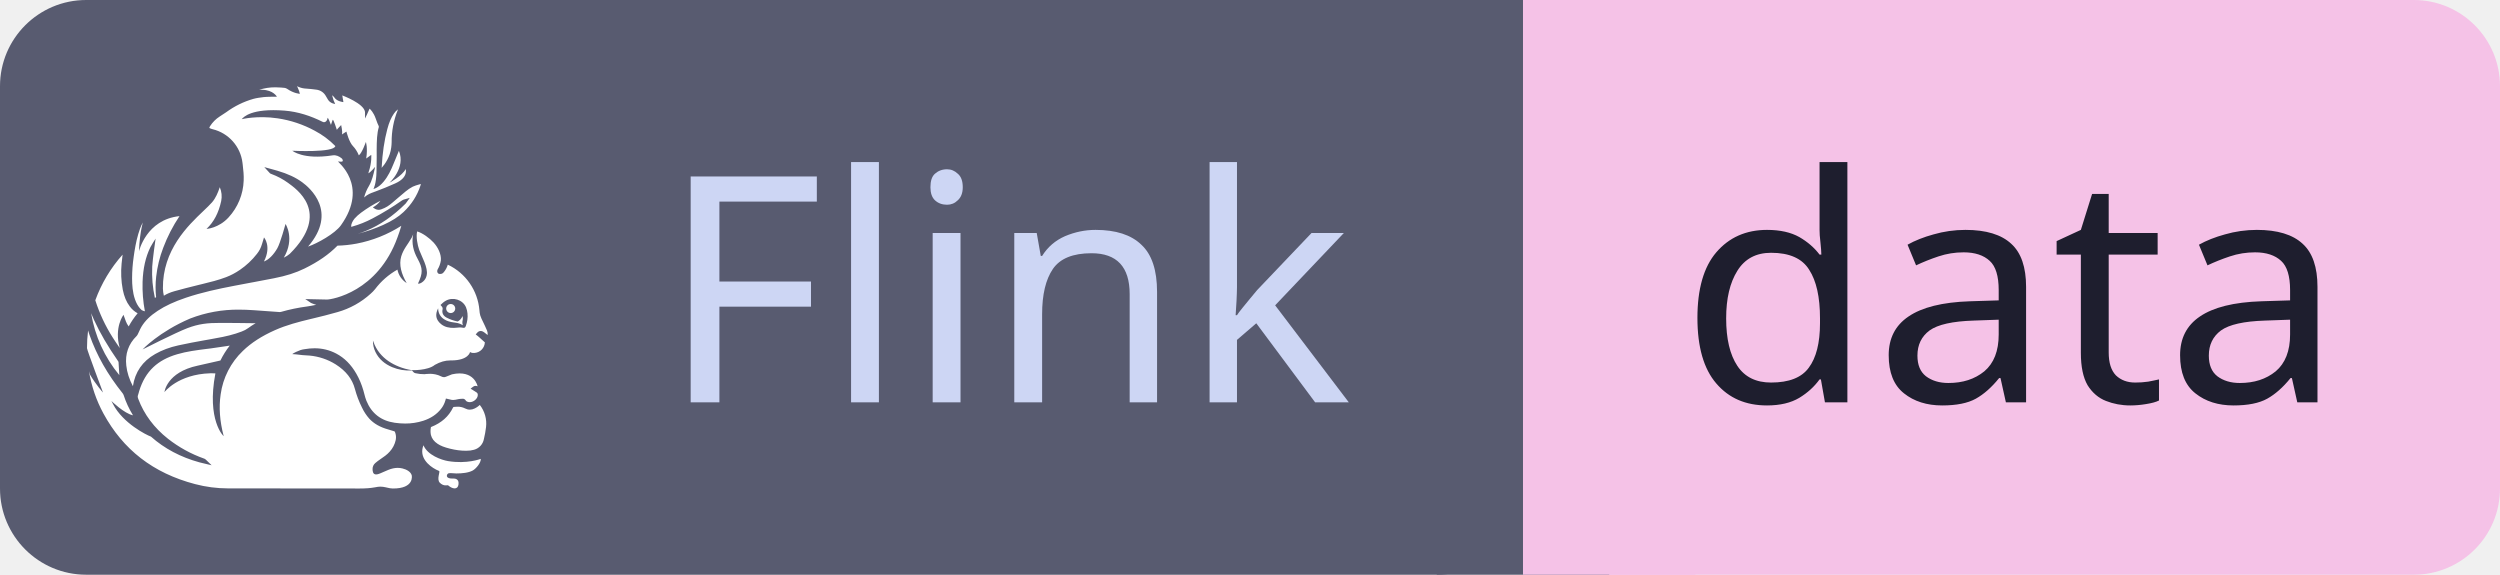
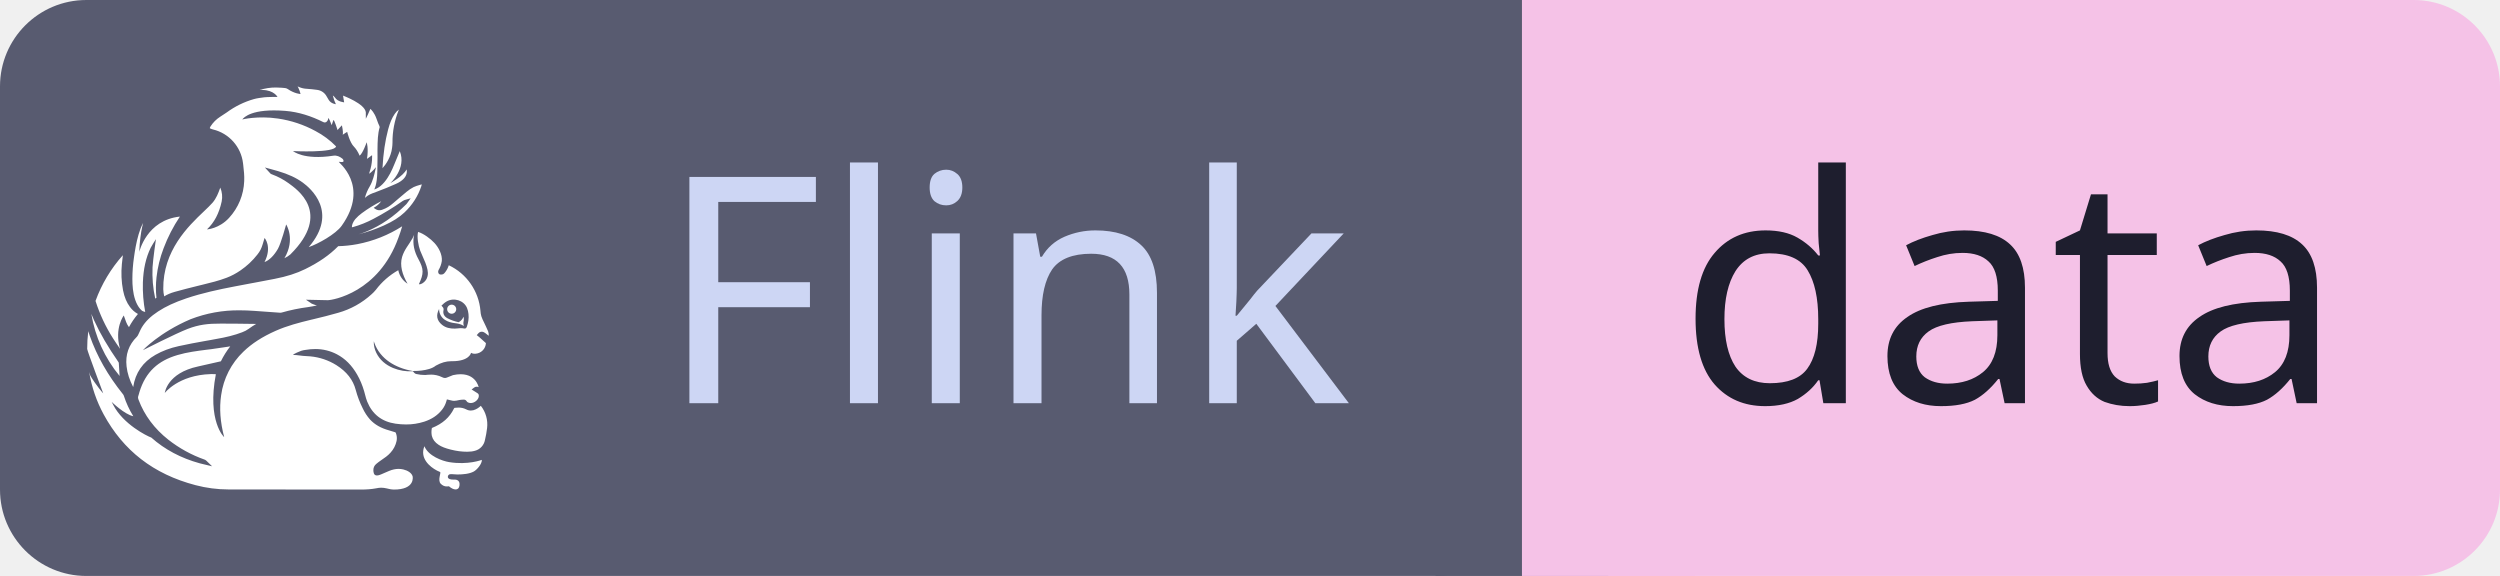
- <svg xmlns="http://www.w3.org/2000/svg" id="apacheflink" width="87.0" height="20" viewBox="0 0 87.0 20">
+ <svg xmlns="http://www.w3.org/2000/svg" id="apacheflink" width="92.02" height="21.2" viewBox="0 0 92.02 21.2">
  <g shape-rendering="geometricPrecision">
-     <rect x="0" width="53.0" height="20" fill="#585b70" rx="3" ry="3" />
-     <rect x="53.0" width="34.0" height="20" fill="#f5c2e7" rx="3" ry="3" />
-     <rect x="50.0" width="6" height="20" fill="#585b70" rx="0" ry="0" />
-     <rect x="53.0" width="6" height="20" fill="#f5c2e7" rx="0" ry="0" />
+     <rect x="0" width="56.02" height="21.2" fill="#585b70" rx="3.18" ry="3.18" />
+     <rect x="56.02" width="36" height="21.2" fill="#f5c2e7" rx="3.18" ry="3.18" />
+     <rect x="52.84" width="6.36" height="21.2" fill="#585b70" rx="0" ry="0" />
+     <rect x="56.02" width="6.36" height="21.2" fill="#f5c2e7" rx="0" ry="0" />
  </g>
  <g text-anchor="middle" shape-rendering="geometricPrecision">
-     <text fill="#cdd6f4" font-size="11" font-family="sans-serif" style="font-weight: 500" x="35.0" y="14">Flink</text>
-     <text fill="#1e1e2e" font-size="11" font-family="sans-serif" style="font-weight: 500" x="70.0" y="14">data</text>
+     <text fill="#cdd6f4" font-size="11.66" font-family="sans-serif" style="font-weight: 500" x="37.0" y="14.84">Flink</text>
+     <text fill="#1e1e2e" font-size="11.66" font-family="sans-serif" style="font-weight: 500" x="74.0" y="14.84">data</text>
  </g>
  <g shape-rendering="geometricPrecision">
-     <svg width="14" height="14" viewBox="0 0 24 24" x="3" y="3" fill="none">
+     <svg width="14.84" height="14.84" viewBox="0 0 24 24" x="3.18" y="3.18" fill="none">
      <path fill="#ffffff" d="M3.192 13.236c.028.035.064.069.098.101l.024.022.008.004a.736.736 0 0 0 .179.065 8.117 8.117 0 0 1-.138-1.758c.027-.797.178-1.47.462-2.059a8.02 8.02 0 0 1 .315-.519s-.176 1.202-.202 1.673a7.104 7.104 0 0 0 .16 1.868l.072-.05c-.043-.389-.042-.8.004-1.22a6.987 6.987 0 0 1 .419-1.721 9.266 9.266 0 0 1 .973-1.892c-1.985.209-2.418 2.1-2.418 2.1s.017-.347.024-.434c.057-.649.123-.961.205-1.287-.13.238-.212.488-.271.688-.139.47-.216.949-.273 1.356a9.022 9.022 0 0 0-.096 1.289c.002.38.024.828.176 1.263.073.205.164.373.279.511zm1.44-.737c.179-.113.385-.2.626-.268.425-.119.889-.239 1.461-.379l.19-.046c.478-.116.974-.237 1.439-.415.283-.108.552-.25.824-.436.38-.26.721-.579 1.012-.951.154-.196.232-.349.309-.605l.114-.378s.464.519-.004 1.436c.297-.107.582-.413.798-.788.181-.315.491-1.451.491-1.451s.569.875-.105 2.011a1.59 1.59 0 0 0 .356-.227c2.507-2.49.349-3.899-.103-4.236a4.141 4.141 0 0 0-.982-.525L11 5.218c-.03-.013-.047-.033-.055-.042l-.321-.35.563.155c.079.021.154.042.228.064.614.182 1.082.4 1.472.686.445.325 2.142 1.751.348 3.837.556-.191 1.606-.772 1.962-1.272 1.713-2.405-.254-3.808-.17-3.808.019 0 .044.002.099.01a.44.44 0 0 0 .069.006c.036 0 .097-.006.109-.041.015-.042-.014-.122-.073-.168-.154-.117-.321-.202-.533-.169C12.926 4.4 12.3 3.85 12.3 3.85s2.482.129 2.562-.28a4.92 4.92 0 0 0-1.225-.912 6.697 6.697 0 0 0-2.228-.743c-1.207-.179-2.13.053-2.13.053.096-.121.574-.667 2.556-.511.802.063 1.564.316 2.27.669.182.091.29-.125.293-.223.004-.114.201.379.203.405.019-.049.096-.308.112-.308.047 0 .24.603.24.603.002-.024.257-.286.257-.286.076.343.066.514.047.562.002-.009.267-.172.267-.172s.152.638.412.891c.084.082.238.296.328.527.19-.133.421-.799.421-.799s.119.353.019.988c.007-.008.301-.219.301-.219s.042.449-.15 1.008a.572.572 0 0 0-.022.095c.162-.091.404-.388.404-.388l-.042.188c-.048.214-.137.629-.327.953a2.549 2.549 0 0 0-.29.686c.049-.045.099-.085.152-.12.1-.065.199-.117.293-.151l.232-.085c.392-.142.788-.309 1.173-.479.812-.359.631-.86.631-.86-.209.408-.966.816-.966.816s.98-.878.562-1.905c-.115.27-.224.538-.327.792-.144.353-.314.726-.59 1.055-.141.168-.286.29-.446.373a.686.686 0 0 1-.115.048l-.043.016s.172-.283.184-1.063c.004-.282.012-.571.012-.826v-.054c0-.132-.003-.263-.002-.395.005-.558.015-.982.132-1.373-.012-.022-.005-.045-.018-.068-.027-.046-.047-.099-.071-.157-.036-.089-.066-.178-.101-.275-.127-.36-.308-.538-.365-.588-.038.115-.271.591-.271.591s.001-.365-.001-.393c-.067-.511-1.33-.972-1.356-.988l.067.401s-.382-.028-.545-.284c-.034-.052-.084-.09-.13-.125l.09.306.093.214s-.296-.024-.435-.269c-.033-.057-.075-.121-.112-.189a.746.746 0 0 0-.574-.396 8.393 8.393 0 0 0-.601-.062 1.301 1.301 0 0 1-.479-.11L12.573 0l.046.087c.015.029.025.058.04.095l.008.022.032.078.048.172s-.353-.014-.765-.299c-.089-.062-.201-.062-.325-.072L11.622.08a4.192 4.192 0 0 0-.332-.014 3.097 3.097 0 0 0-.974.149c.035-.002.071-.003.106-.003l.067.001c.677.012.887.413.887.413s-.606 0-.785.023c-.209.027-.42.052-.616.106a5.102 5.102 0 0 0-1.622.796c-.124.088-.253.17-.389.256-.23.147-.424.341-.576.577a.357.357 0 0 0-.034.068c-.014.036-.008.039.015.051a.78.78 0 0 0 .168.061 2.353 2.353 0 0 1 1.786 2.005l.015.123c.035.307.072.623.056.944a3.413 3.413 0 0 1-.901 2.191c-.59.646-1.323.69-1.316.685.435-.406.722-.95.876-1.66a1.395 1.395 0 0 0-.084-.828.868.868 0 0 0-.016.047c-.097.276-.22.594-.447.857-.132.15-.312.322-.521.521-.911.867-2.435 2.317-2.409 4.623 0 .135.027.3.056.427zm13.967-5.836c-.113.098-.226.196-.341.292-.205.171-.351.28-.666.394-.276.099-.488-.124-.488-.124a1.3 1.3 0 0 0 .447-.389 7.968 7.968 0 0 0-1.154.71 2.41 2.41 0 0 0-.389.353c-.124.156-.205.318-.205.484v.002c0-.003.044-.005.053-.007a6.122 6.122 0 0 0 1.226-.49 16.006 16.006 0 0 0 1.757-1.074.334.334 0 0 1 .095-.048l.371-.106-.228.314a.288.288 0 0 1-.027.034c-.745.741-1.517 1.272-2.36 1.622a4.734 4.734 0 0 1-.492.174 9.201 9.201 0 0 0 1.513-.525c.537-.244.913-.483 1.22-.772.475-.45.814-.981 1.009-1.576a.732.732 0 0 0 .024-.1l-.111.033c-.127.037-.258.074-.373.13a2.367 2.367 0 0 0-.427.286c-.158.127-.321.269-.454.383zM1.578 14.987c.128.205.268.407.403.602l.021.031c-.351-1.236.223-1.982.223-1.982l.142.391c.036.101.091.199.167.302.147-.275.326-.538.534-.784a1.438 1.438 0 0 1-.472-.415c-.2-.264-.332-.581-.415-.996a5.507 5.507 0 0 1-.069-1.562c.015-.174.036-.348.059-.525a8.377 8.377 0 0 0-1.626 2.716.046.046 0 0 0 .003.021 9.438 9.438 0 0 0 1.03 2.201zM18.221 3.353a5.045 5.045 0 0 1 .366-1.933l.018-.041a.94.94 0 0 0-.246.252c-.168.242-.291.53-.397.932-.182.687-.29 1.427-.337 2.308.192-.205.507-.657.572-1.215.011-.094.024-.199.024-.303zm3.368 19.012c-.396-.065-1.234-.36-1.468-.945-.288.707.306 1.221.75 1.451.077.04.1.05.181.082.084.037-.165.494.045.704.21.21.409.148.487.148 0 0 .361.335.567.111.053-.058.098-.262.029-.385-.086-.152-.295-.124-.315-.124-.41.005-.373-.188-.311-.27.045-.059.132-.055.205-.055.017 0 .034.001.053.004.094.011.184.016.268.016.335 0 .726-.035.985-.179.186-.104.491-.456.475-.692-.017.006-.825.319-1.951.134zm2.324-7.785c-.038-.097-.085-.196-.126-.283l-.06-.126c-.021-.047-.044-.093-.066-.139-.055-.111-.112-.226-.151-.35-.034-.106-.043-.216-.052-.32a3.312 3.312 0 0 0-1.886-2.716 1.25 1.25 0 0 1-.215.417c-.09.12-.144.138-.262.138-.157 0-.18-.18-.133-.265a1.45 1.45 0 0 0 .196-.543c.033-.377-.177-.786-.435-1.068-.239-.261-.649-.564-.979-.663-.079.307.017.812.124 1.109.132.36.544 1.069.445 1.499 0 0-.029.275-.304.448-.153.096-.215.053-.215.053.294-.627.297-.891-.028-1.485-.245-.447-.358-.899-.27-1.398.003-.02.01-.04.014-.06a2.222 2.222 0 0 1-.088.199c-.25.439-.486.667-.628 1.121-.149.508.01 1.059.325 1.598a1.237 1.237 0 0 1-.553-.804 4.323 4.323 0 0 0-1.334 1.166c-.08.104-.175.191-.259.268a4.92 4.92 0 0 1-1.978 1.099c-.493.145-1.001.267-1.502.388l-.131.031c-.683.165-1.409.351-2.097.657-.792.352-1.42.757-1.918 1.239a4.412 4.412 0 0 0-1.326 2.593c-.114.781-.055 1.595.18 2.49.008.032-1.03-.941-.494-3.741a6.322 6.322 0 0 0-.236-.007l-.067.001c-1.933.058-2.737 1.123-2.737 1.123s.126-1.182 1.987-1.579c.14-.03 1.312-.293 1.352-.306.154-.314.341-.612.557-.889l-.166.026c-.319.05-.648.1-.975.143l-.252.03c-.577.074-1.174.149-1.74.316-.594.174-1.059.426-1.422.768-.389.366-.668.839-.852 1.442l-.023.086c-.013.05-.026.101-.045.151-.02.052-.024.11.018.22.348.923.945 1.723 1.774 2.376a7.587 7.587 0 0 0 2.146 1.18c.026.009.07.024.109.064l.348.337-.544-.13c-.064-.015-.127-.029-.191-.047-1.114-.306-2.085-.821-2.885-1.532-.273-.099-1.668-.794-2.26-1.936l-.099-.19s.757.746 1.288.855a5.59 5.59 0 0 1-.564-1.22.283.283 0 0 0-.049-.087C1.273 17.196.624 16.054.196 14.834a4.708 4.708 0 0 1-.085-.262c-.043.355-.064.71-.064 1.057 0 .11.955 2.647.955 2.647s-.42-.467-.768-1.059c0 0-.061-.199-.069-.212.149.897.439 1.74.863 2.521 1.167 2.147 2.956 3.554 5.47 4.212a7.73 7.73 0 0 0 1.955.255l7.855.007c.369 0 .652-.022.915-.07l.041-.007a1.47 1.47 0 0 1 .281-.034c.106.001.219.014.345.044l.062.015c.116.026.224.052.331.052 1.32.01 1.137-.785 1.137-.785-.055-.207-.295-.351-.557-.413a1.204 1.204 0 0 0-.28-.033c-.179 0-.367.041-.559.12l-.288.123-.172.075a1.317 1.317 0 0 1-.098.038.54.54 0 0 1-.17.036c-.199 0-.208-.195-.213-.312a.46.46 0 0 1 .169-.373c.093-.079.194-.156.302-.228.195-.132.396-.268.551-.446a1.49 1.49 0 0 0 .361-.699.825.825 0 0 0-.044-.469c-.014-.035-.027-.042-.04-.046a9.037 9.037 0 0 0-.368-.112c-.488-.137-.847-.342-1.127-.643a2.803 2.803 0 0 1-.439-.671 5.783 5.783 0 0 1-.416-1.096c-.159-.601-.536-1.083-1.15-1.472a3.536 3.536 0 0 0-1.557-.524c-.137-.015-.276-.021-.423-.028-.037-.002-.122-.013-.208-.024-.077-.01-.153-.021-.188-.022l-.21-.013s.054-.076.489-.242c.082-.031.167-.039.25-.054.201-.035.4-.053.59-.053.458 0 .891.106 1.288.314.494.26.888.656 1.206 1.211.173.302.309.626.416.992.021.07.038.14.058.216.035.134.071.271.122.396.307.756.876 1.198 1.69 1.315.216.031.426.046.626.046a3.48 3.48 0 0 0 1.077-.165c.455-.149.803-.382 1.062-.712a1.42 1.42 0 0 0 .255-.494l.035-.121.203.048c.043.011.086.021.13.03a.483.483 0 0 0 .094.009c.092 0 .186-.022.288-.044l.017-.004c.076-.017.15-.02.222-.023l.061-.003c.072 0 .132.048.159.093.031.053.081.083.175.104a.367.367 0 0 0 .075.007c.229 0 .47-.21.476-.416.003-.079-.018-.127-.07-.163-.041-.028-.083-.054-.131-.084l-.228-.143.152-.116a.245.245 0 0 1 .147-.051c.045 0 .085.013.12.028 0 0-.191-1.01-1.527-.716 0 0-.217.089-.328.131l-.052.02a.27.27 0 0 1-.101.019.358.358 0 0 1-.166-.047c-.468-.235-.926-.131-1.002-.131a2.28 2.28 0 0 1-.538-.059.222.222 0 0 1-.116-.067l-.086-.097a2.634 2.634 0 0 1-1.183-.197c-.436-.186-.784-.47-.995-.903a1.487 1.487 0 0 1-.15-.685l.026.067c.084.248.208.474.374.678.306.379.701.634 1.15.813.243.097.495.165.764.21 0 0 .955.036 1.38-.317.323-.18.614-.264.917-.264h.063c1.027-.001 1.118-.498 1.118-.498s.117.076.281.051a.666.666 0 0 0 .604-.63l-.34-.306-.072-.063-.134-.106.092-.105a.274.274 0 0 1 .207-.099c.046 0 .091.012.134.035.061.034.115.077.164.117l.051.04.064.05a.559.559 0 0 0-.036-.265zm-1.267-.273c-.038.106-.088.123-.199.099a.688.688 0 0 0-.181-.014c-.111.005-.221.024-.332.026-.277.005-.543-.045-.763-.225-.312-.256-.372-.559-.177-.943l.004.037a.745.745 0 0 0 .345.611c.18.121.385.17.595.196.17.021.338.05.487.142l.041.021a.043.043 0 0 1 .006-.007c-.029-.041-.039-.183-.024-.242a.565.565 0 0 0 .002-.297.622.622 0 0 1-.25.304.076.076 0 0 1-.053.02 2.53 2.53 0 0 1-.654-.233c-.186-.102-.283-.261-.234-.484a.198.198 0 0 0-.056-.189c-.023-.023-.043-.05-.067-.078.055-.051.102-.1.155-.143.05-.04.102-.078.158-.109.432-.245 1.016-.061 1.208.389.049.114.075.24.089.363.028.259-.013.511-.1.756zm-20.67 2.926c-.02-.237-.033-.474-.046-.756a.102.102 0 0 0-.021-.064c-.63-.909-1.089-1.696-1.446-2.476a7.292 7.292 0 0 1-.169-.394 7.748 7.748 0 0 0 1.682 3.694v-.004zm18.991 4.103c.176.117.395.203.732.287.34.085.653.125.966.125.185 0 .334-.019.47-.059a.81.81 0 0 0 .59-.639 6.03 6.03 0 0 0 .128-.713 1.798 1.798 0 0 0-.372-1.323c-.035.031-.07.061-.106.089a1.104 1.104 0 0 1-.198.121.658.658 0 0 1-.291.072.593.593 0 0 1-.281-.072.96.96 0 0 0-.461-.104c-.063 0-.131.005-.208.013-.027.003-.039.009-.054.04-.258.531-.683.908-1.298 1.154l-.017.007-.003.013a1.15 1.15 0 0 0-.001.454c.054.216.185.391.404.535zM14.99 9.512c-.516.525-1.141.958-1.964 1.364-.52.256-1.1.441-1.826.582-.415.081-.829.159-1.243.237l-.086.015-1.056.2c-.929.178-1.92.389-2.872.71-.691.234-1.224.481-1.677.779-.444.291-.75.591-.965.943a2.637 2.637 0 0 0-.146.291 5.696 5.696 0 0 1-.075.159.42.42 0 0 1-.076.114c-.484.473-.69 1.064-.613 1.756.046.416.176.821.395 1.236.127-.846.574-1.492 1.328-1.92.41-.233.863-.403 1.383-.517.526-.117 1.06-.214 1.561-.304l.307-.054c.516-.091 1.051-.184 1.558-.345.12-.038.238-.08.348-.121.147-.055.275-.12.391-.206.141-.105.289-.2.444-.291-.653-.015-1.76-.017-2.104-.019-.77-.004-1.3.06-1.964.312-.694.264-2.676 1.271-2.676 1.271s.985-1.054 2.837-1.844a7.858 7.858 0 0 1 2.928-.53c.275 0 .561.011.872.033.512.038 1.024.075 1.535.11l.014.001c.024 0 .05-.004.075-.011a10.63 10.63 0 0 1 1.572-.325c.175-.025.353-.061.528-.097-.034-.011-.069-.02-.103-.03a1.13 1.13 0 0 1-.118-.044l-.088-.035-.345-.233 1.296.028c.279 0 3.032-.443 4.21-3.723.078-.219.16-.437.223-.676a7.611 7.611 0 0 1-2.669 1.063 7.155 7.155 0 0 1-1.139.121zm4.784-1.871zm1.701 5.622a.27.27 0 1 0 .54 0 .27.27 0 0 0-.54 0z" />
    </svg>
  </g>
</svg>
